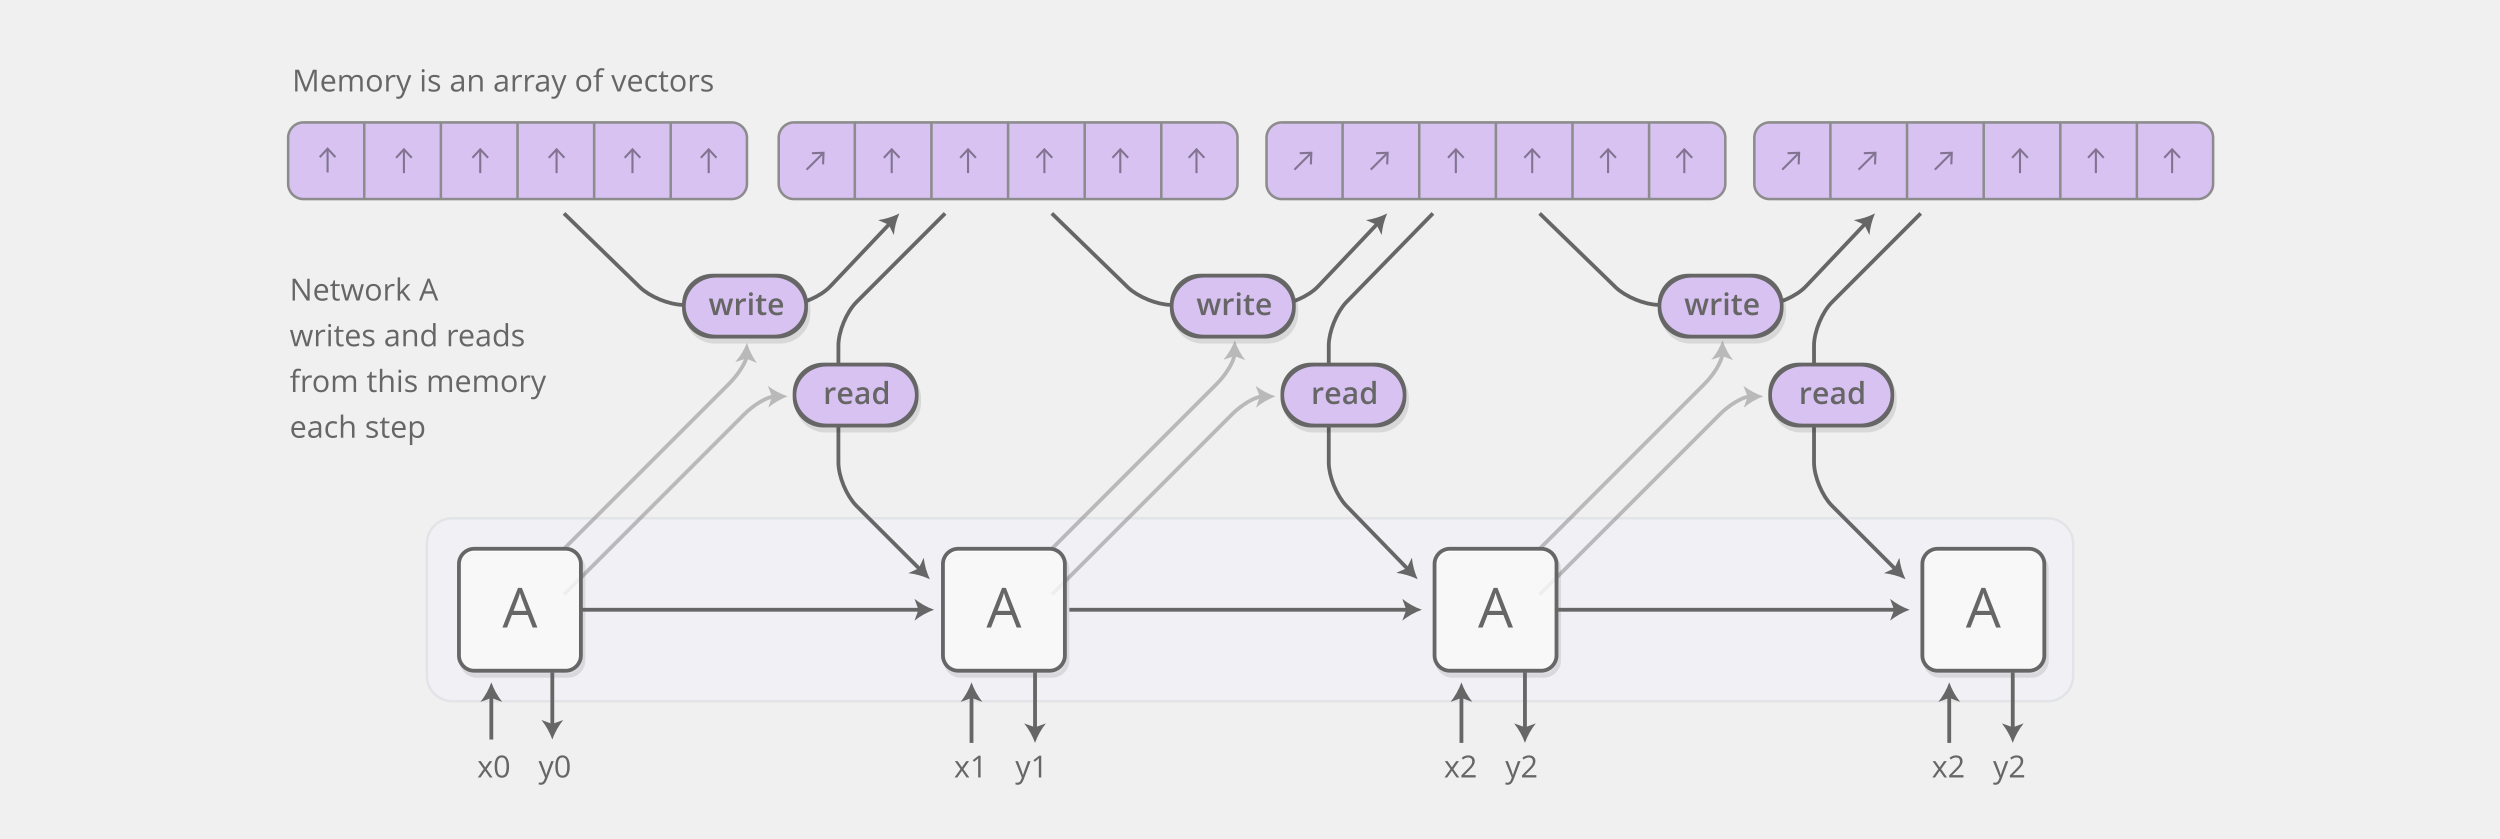
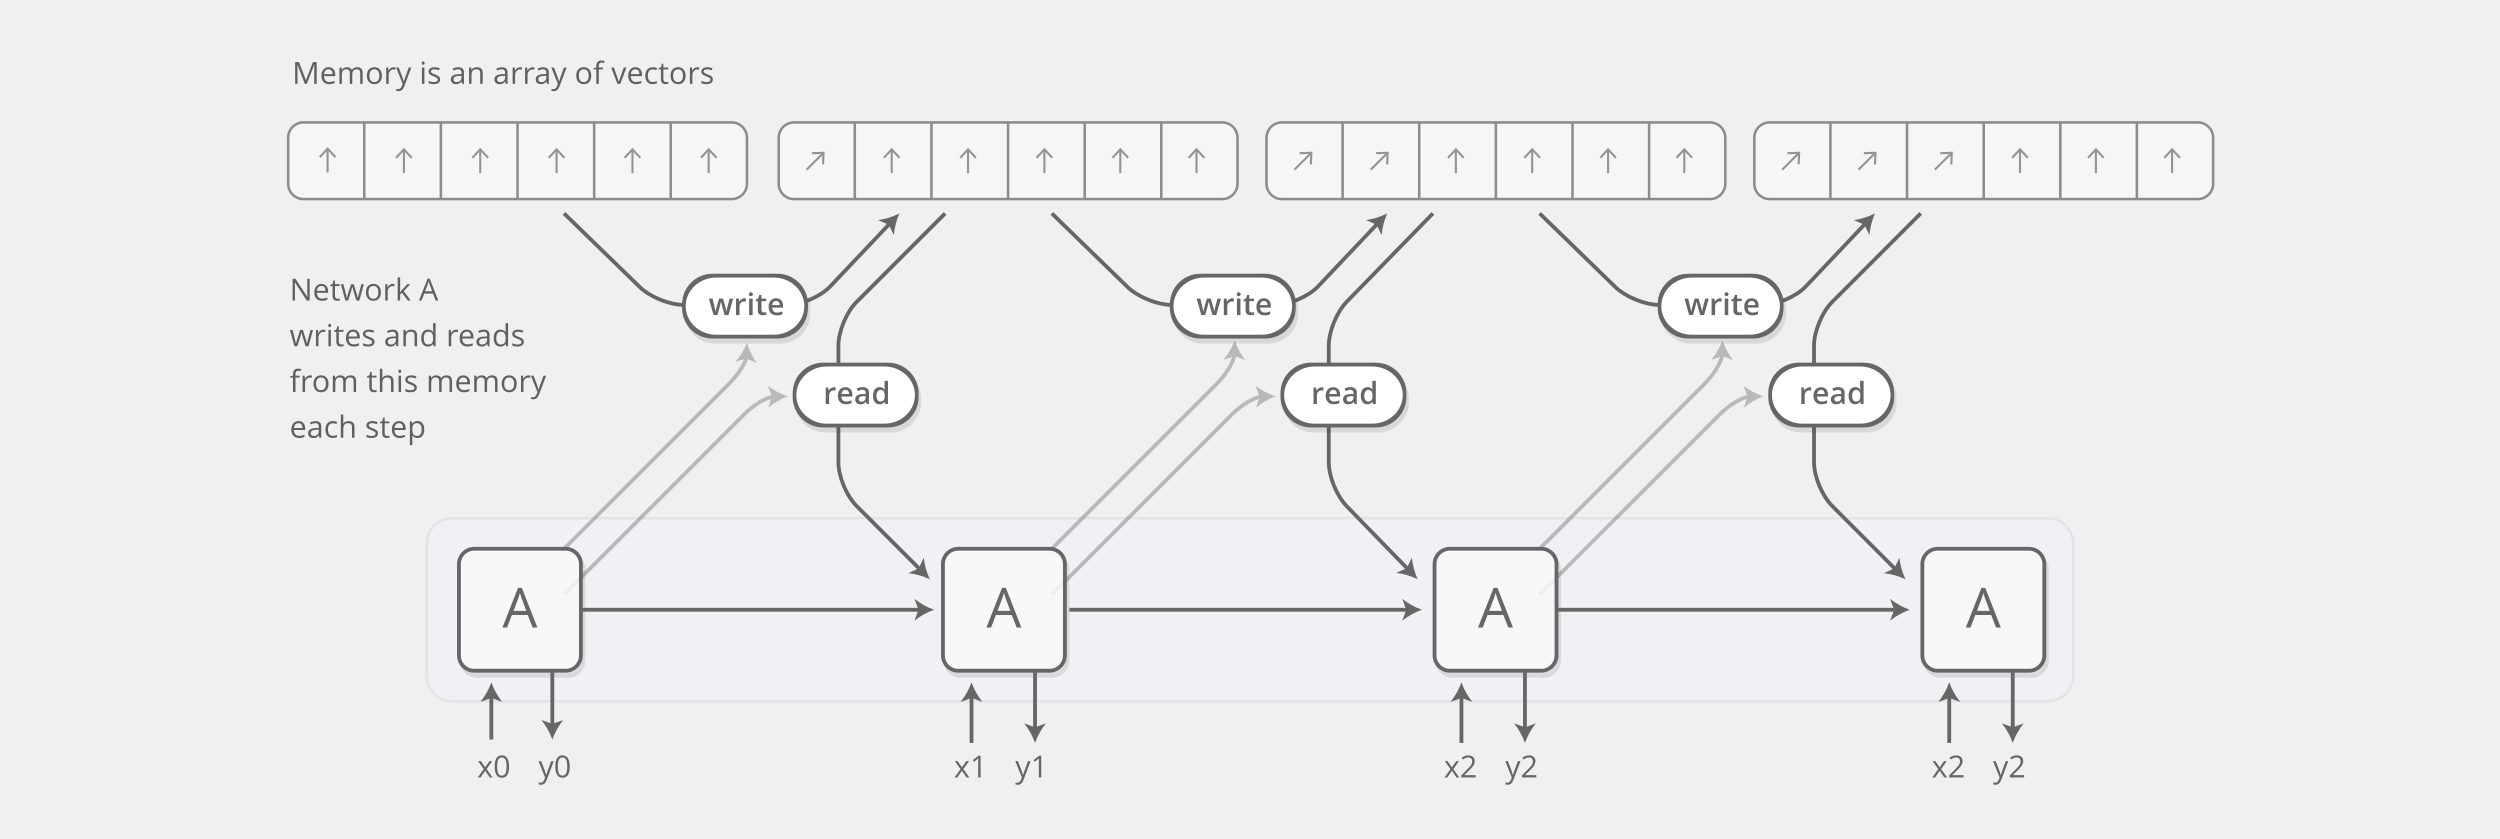
<svg xmlns="http://www.w3.org/2000/svg" xmlns:xlink="http://www.w3.org/1999/xlink" id="background" width="984" height="330" viewBox="0 0 984 330">
  <defs>
    <symbol id="array-small" data-name="array-small" viewBox="0 0 181.58 31.16">
-       <g>
-         <rect x="0.5" y="0.5" width="180.58" height="30.16" rx="6" ry="6" fill="#d8c2f2" stroke="#8c8c8c" stroke-miterlimit="10" />
-         <line x1="30.45" y1="30.66" x2="30.45" y2="0.5" fill="none" stroke="#8c8c8c" stroke-miterlimit="10" />
-         <line x1="60.61" y1="30.66" x2="60.61" y2="0.5" fill="none" stroke="#8c8c8c" stroke-miterlimit="10" />
-         <line x1="90.78" y1="30.66" x2="90.78" y2="0.5" fill="none" stroke="#8c8c8c" stroke-miterlimit="10" />
-         <line x1="120.94" y1="30.66" x2="120.94" y2="0.5" fill="none" stroke="#8c8c8c" stroke-miterlimit="10" />
-         <line x1="151.08" y1="30.66" x2="151.08" y2="0.5" fill="none" stroke="#8c8c8c" stroke-miterlimit="10" />
-       </g>
+       <rect x="0.5" y="0.5" width="180.58" height="30.16" rx="6" ry="6" fill="#fff" fill-opacity="0.4" stroke="#8c8c8c" stroke-miterlimit="10" />
+       <line x1="30.45" y1="30.66" x2="30.45" y2="0.5" fill="none" stroke="#8c8c8c" stroke-miterlimit="10" />
+       <line x1="60.61" y1="30.66" x2="60.61" y2="0.5" fill="none" stroke="#8c8c8c" stroke-miterlimit="10" />
+       <line x1="90.78" y1="30.66" x2="90.78" y2="0.5" fill="none" stroke="#8c8c8c" stroke-miterlimit="10" />
+       <line x1="120.94" y1="30.66" x2="120.94" y2="0.5" fill="none" stroke="#8c8c8c" stroke-miterlimit="10" />
+       <line x1="151.08" y1="30.66" x2="151.08" y2="0.5" fill="none" stroke="#8c8c8c" stroke-miterlimit="10" />
    </symbol>
    <symbol id="rnn-bg" data-name="rnn-bg" viewBox="0 0 49.5 49.5">
      <rect x="0.75" y="0.75" width="48" height="48" rx="6" ry="6" fill="#fff" fill-opacity="0.8" stroke="#666" stroke-width="1.5" />
    </symbol>
    <symbol id="rnn-a" data-name="rnn-a" viewBox="0 0 49.5 49.5">
      <use id="rnn-bg-3" data-name="rnn-bg" width="49.5" height="49.5" xlink:href="#rnn-bg" />
      <path d="M29.77,31.75l-1.93-4.94H21.6l-1.91,4.94H17.86L24,16.14h1.52l6.11,15.61H29.77Zm-2.5-6.57-1.81-4.82q-0.35-.91-0.72-2.24a20.34,20.34,0,0,1-.67,2.24l-1.83,4.82h5Z" fill="#666" />
    </symbol>
    <symbol id="op-read" data-name="op-read" viewBox="0 0 49.54 25.5">
      <g id="_Group_4" data-name="&lt;Group&gt;">
        <g>
-           <path d="M48.83,12.75a12,12,0,0,1-12,12H12.71a12,12,0,1,1,0-24H36.83a12,12,0,0,1,12,12h0Z" fill="#d8c2f2" />
+           <path d="M48.83,12.75a12,12,0,0,1-12,12H12.71a12,12,0,1,1,0-24H36.83a12,12,0,0,1,12,12h0Z" fill="#fff" />
          <path d="M49.54,13.5a12,12,0,0,1-12,12H12a12,12,0,0,1-12-12V12A12,12,0,0,1,12,0H37.54a12,12,0,0,1,12,12v1.5ZM1.43,12.75c0,6.19,5.4,11.25,12,11.25H36.12c6.6,0,12-5.06,12-11.25S42.72,1.5,36.12,1.5H13.43C6.83,1.5,1.43,6.56,1.43,12.75Z" fill="#666" />
        </g>
      </g>
      <g>
        <path d="M16.25,9.67a3.31,3.31,0,0,1,.69.06L16.8,11a2.6,2.6,0,0,0-.61-0.07,1.76,1.76,0,0,0-1.34.54,2,2,0,0,0-.51,1.4v3.39H13V9.79H14l0.18,1.14h0.07A2.57,2.57,0,0,1,15.13,10,2,2,0,0,1,16.25,9.67Z" fill="#666" />
        <path d="M21,16.38a3.13,3.13,0,0,1-2.36-.88,3.35,3.35,0,0,1-.85-2.43,3.67,3.67,0,0,1,.79-2.5,2.73,2.73,0,0,1,2.17-.91,2.67,2.67,0,0,1,2,.78,3,3,0,0,1,.74,2.14v0.74H19.16a2.13,2.13,0,0,0,.51,1.45,1.78,1.78,0,0,0,1.35.51,5,5,0,0,0,1.07-.11,5.61,5.61,0,0,0,1.06-.36v1.12a4.23,4.23,0,0,1-1,.34A6.25,6.25,0,0,1,21,16.38Zm-0.25-5.67a1.38,1.38,0,0,0-1.05.42,2,2,0,0,0-.47,1.21h2.94a1.79,1.79,0,0,0-.39-1.22A1.32,1.32,0,0,0,20.71,10.71Z" fill="#666" />
        <path d="M29.1,16.27l-0.28-.9h0a2.65,2.65,0,0,1-.94.81,3,3,0,0,1-1.22.21,2.06,2.06,0,0,1-1.49-.52,1.93,1.93,0,0,1-.54-1.46,1.71,1.71,0,0,1,.74-1.51,4.29,4.29,0,0,1,2.27-.56l1.12,0V12A1.31,1.31,0,0,0,28.43,11a1.18,1.18,0,0,0-.9-0.31,3.11,3.11,0,0,0-1,.15,7.21,7.21,0,0,0-.88.35l-0.45-1a4.79,4.79,0,0,1,1.15-.42,5.31,5.31,0,0,1,1.18-.14,2.8,2.8,0,0,1,1.87.54,2.11,2.11,0,0,1,.63,1.69v4.37h-1Zm-2.05-.94a1.71,1.71,0,0,0,1.2-.42,1.52,1.52,0,0,0,.45-1.17V13.17l-0.83,0a2.85,2.85,0,0,0-1.42.33,1,1,0,0,0-.44.89,0.87,0.87,0,0,0,.26.67A1.11,1.11,0,0,0,27.05,15.33Z" fill="#666" />
        <path d="M34.19,16.38a2.26,2.26,0,0,1-1.89-.88A4,4,0,0,1,31.62,13a4,4,0,0,1,.69-2.48,2.28,2.28,0,0,1,1.91-.89,2.23,2.23,0,0,1,1.95.94h0.07a8.25,8.25,0,0,1-.1-1.1V7.15h1.38v9.12H36.44l-0.24-.85H36.13A2.2,2.2,0,0,1,34.19,16.38Zm0.37-1.11a1.5,1.5,0,0,0,1.24-.48,2.51,2.51,0,0,0,.4-1.55V13a2.9,2.9,0,0,0-.4-1.74,1.48,1.48,0,0,0-1.25-.52,1.27,1.27,0,0,0-1.12.59A3,3,0,0,0,33,13.06a2.94,2.94,0,0,0,.38,1.64A1.29,1.29,0,0,0,34.56,15.27Z" fill="#666" />
      </g>
    </symbol>
    <symbol id="op-write" data-name="op-write" viewBox="0 0 49.54 25.5">
      <g id="_Group_6" data-name="&lt;Group&gt;">
        <g>
-           <path d="M48.83,12.75a12,12,0,0,1-12,12H12.71a12,12,0,1,1,0-24H36.83a12,12,0,0,1,12,12h0Z" fill="#d8c2f2" />
+           <path d="M48.83,12.75a12,12,0,0,1-12,12H12.71a12,12,0,1,1,0-24H36.83a12,12,0,0,1,12,12h0Z" fill="#fff" />
          <path d="M49.54,13.5a12,12,0,0,1-12,12H12a12,12,0,0,1-12-12V12A12,12,0,0,1,12,0H37.54a12,12,0,0,1,12,12v1.5ZM1.43,12.75c0,6.19,5.4,11.25,12,11.25H36.12c6.6,0,12-5.06,12-11.25S42.72,1.5,36.12,1.5H13.43C6.83,1.5,1.43,6.56,1.43,12.75Z" fill="#666" />
        </g>
      </g>
      <g>
        <path d="M16.74,16.25l-0.84-3q-0.15-.48-0.55-2.23H15.3q-0.34,1.58-.54,2.24l-0.86,3H12.37L10.56,9.77H12L12.79,13q0.28,1.18.4,2h0q0.06-.43.18-1t0.21-.83l1-3.41h1.51l1,3.41q0.09,0.29.22,0.88a6.76,6.76,0,0,1,.16.92h0a18,18,0,0,1,.41-2l0.84-3.19h1.38l-1.83,6.48H16.74Z" fill="#666" />
        <path d="M24.51,9.65a3.31,3.31,0,0,1,.69.06L25.06,11a2.6,2.6,0,0,0-.61-0.07,1.76,1.76,0,0,0-1.34.54,2,2,0,0,0-.51,1.4v3.39H21.23V9.77H22.3l0.18,1.14h0.07A2.57,2.57,0,0,1,23.4,10,2,2,0,0,1,24.51,9.65Z" fill="#666" />
        <path d="M26.32,8.05a0.76,0.76,0,0,1,.2-0.57,0.79,0.79,0,0,1,.58-0.2,0.77,0.77,0,0,1,.57.2,0.76,0.76,0,0,1,.2.57,0.75,0.75,0,0,1-.2.55,0.76,0.76,0,0,1-.57.2,0.78,0.78,0,0,1-.58-0.2A0.75,0.75,0,0,1,26.32,8.05Zm1.46,8.2H26.4V9.77h1.38v6.48Z" fill="#666" />
        <path d="M32.16,15.25a3.35,3.35,0,0,0,1-.16v1a2.78,2.78,0,0,1-.59.17,4.06,4.06,0,0,1-.75.07,1.78,1.78,0,0,1-2-2.06V10.81H29V10.2l0.95-.5,0.47-1.37h0.85V9.77H33.1v1H31.26v3.47a1,1,0,0,0,.25.74A0.91,0.91,0,0,0,32.16,15.25Z" fill="#666" />
        <path d="M37.29,16.37a3.13,3.13,0,0,1-2.36-.88,3.35,3.35,0,0,1-.85-2.43,3.67,3.67,0,0,1,.79-2.5A2.73,2.73,0,0,1,37,9.65a2.67,2.67,0,0,1,2,.78,3,3,0,0,1,.74,2.14v0.74H35.49A2.13,2.13,0,0,0,36,14.77a1.78,1.78,0,0,0,1.35.51,5,5,0,0,0,1.07-.11,5.61,5.61,0,0,0,1.06-.36v1.12a4.23,4.23,0,0,1-1,.34A6.25,6.25,0,0,1,37.29,16.37ZM37,10.7a1.38,1.38,0,0,0-1.05.42,2,2,0,0,0-.47,1.21h2.94a1.79,1.79,0,0,0-.39-1.22A1.32,1.32,0,0,0,37,10.7Z" fill="#666" />
      </g>
    </symbol>
    <symbol id="array-vector" data-name="array-vector" viewBox="0 0 36 36">
      <rect width="36" height="36" fill="#0080f7" opacity="0" />
      <g opacity="0.4">
        <g>
          <line x1="18" y1="24" x2="18" y2="13.08" fill="none" stroke="#000" stroke-miterlimit="10" />
          <polygon points="22.09 16.4 21.36 17.08 18 13.47 14.64 17.08 13.91 16.4 18 12 22.09 16.4" />
        </g>
      </g>
    </symbol>
  </defs>
  <g id="_Group_" data-name="&lt;Group&gt;">
    <rect x="168" y="204" width="648" height="72" rx="10" ry="10" fill="#f0f0f5" />
    <g opacity="0.1">
      <rect x="168" y="204" width="648" height="72" rx="10" ry="10" fill="none" stroke="#667780" />
    </g>
  </g>
  <use id="array-small-3" data-name="array-small" width="181.58" height="31.16" transform="translate(112.92 47.69)" xlink:href="#array-small" />
  <use width="181.58" height="31.16" transform="translate(306 47.69)" xlink:href="#array-small" />
  <use width="181.58" height="31.16" transform="translate(498 47.69)" xlink:href="#array-small" />
  <use width="181.58" height="31.16" transform="translate(690 47.69)" xlink:href="#array-small" />
  <g id="_Group_2" data-name="&lt;Group&gt;">
    <g opacity="0.1">
      <rect x="757.64" y="218" width="48" height="48" rx="6" ry="6" opacity="0.8" />
      <rect x="757.64" y="218" width="48" height="48" rx="6" ry="6" fill="none" stroke="#000" stroke-width="1.5" />
      <path d="M786.66,249l-1.93-4.94h-6.23L776.58,249h-1.83l6.14-15.61h1.52L788.53,249h-1.87Zm-2.5-6.57-1.81-4.82q-0.35-.91-0.72-2.24a20.34,20.34,0,0,1-.67,2.24l-1.83,4.82h5Z" />
    </g>
    <use width="49.5" height="49.5" transform="translate(755.89 215.25)" xlink:href="#rnn-a" />
  </g>
  <g>
    <path d="M222,84l29.83,29c3.94,3.84,11.67,7,17.17,7h40.89c5.5,0,13.1-3.27,16.88-7.26l23.5-24.8" fill="none" stroke="#666" stroke-miterlimit="10" stroke-width="1.5" />
    <path d="M354,84a27.2,27.2,0,0,0-2.18,8.53l-2-4.07-4.17-1.82A27.18,27.18,0,0,0,354,84Z" fill="#666" />
  </g>
  <g>
    <path d="M372,84l-34.93,34.93C333.18,122.82,330,130.5,330,136v46c0,5.5,3.18,13.18,7.07,17.07l25.09,25.09" fill="none" stroke="#666" stroke-miterlimit="10" stroke-width="1.5" />
    <path d="M366,228a27.2,27.2,0,0,0-8.47-2.41l4.12-1.93,1.93-4.12A27.18,27.18,0,0,0,366,228Z" fill="#666" />
  </g>
  <g id="_Group_3" data-name="&lt;Group&gt;">
    <g opacity="0.1">
      <path d="M361.83,157.5a12,12,0,0,1-12,12H325.71a12,12,0,0,1,0-24h24.12a12,12,0,0,1,12,12h0Z" />
      <path d="M362.55,158.25a12,12,0,0,1-12,12H325a12,12,0,0,1-12-12v-1.5a12,12,0,0,1,12-12h25.54a12,12,0,0,1,12,12v1.5Zm-48.12-.75c0,6.19,5.4,11.25,12,11.25h22.69c6.6,0,12-5.06,12-11.25s-5.4-11.25-12-11.25H326.43C319.83,146.25,314.43,151.31,314.43,157.5Z" />
      <path d="M329.25,154.42a3.31,3.31,0,0,1,.69.06l-0.13,1.28a2.6,2.6,0,0,0-.61-0.07,1.76,1.76,0,0,0-1.34.54,2,2,0,0,0-.51,1.4V161H326v-6.48H327l0.18,1.14h0.07a2.57,2.57,0,0,1,.84-0.92A2,2,0,0,1,329.25,154.42Z" />
      <path d="M334,161.13a3.13,3.13,0,0,1-2.36-.88,3.35,3.35,0,0,1-.85-2.43,3.67,3.67,0,0,1,.79-2.5,2.73,2.73,0,0,1,2.17-.91,2.67,2.67,0,0,1,2,.78,3,3,0,0,1,.74,2.14v0.74h-4.32a2.13,2.13,0,0,0,.51,1.45A1.78,1.78,0,0,0,334,160a5,5,0,0,0,1.07-.11,5.61,5.61,0,0,0,1.06-.36v1.12a4.23,4.23,0,0,1-1,.34A6.25,6.25,0,0,1,334,161.13Zm-0.25-5.67a1.38,1.38,0,0,0-1.05.42,2,2,0,0,0-.47,1.21h2.94a1.79,1.79,0,0,0-.39-1.22A1.32,1.32,0,0,0,333.71,155.46Z" />
      <path d="M342.1,161l-0.28-.9h0a2.65,2.65,0,0,1-.94.81,3,3,0,0,1-1.22.21,2.06,2.06,0,0,1-1.49-.52,1.93,1.93,0,0,1-.54-1.46,1.71,1.71,0,0,1,.74-1.51,4.29,4.29,0,0,1,2.27-.56l1.12,0v-0.35a1.31,1.31,0,0,0-.29-0.93,1.18,1.18,0,0,0-.9-0.31,3.11,3.11,0,0,0-1,.15,7.21,7.21,0,0,0-.88.35l-0.45-1a4.79,4.79,0,0,1,1.15-.42,5.31,5.31,0,0,1,1.18-.14,2.8,2.8,0,0,1,1.87.54,2.11,2.11,0,0,1,.63,1.69V161h-1Zm-2.05-.94a1.71,1.71,0,0,0,1.2-.42,1.52,1.52,0,0,0,.45-1.17v-0.56l-0.83,0a2.85,2.85,0,0,0-1.42.33,1,1,0,0,0-.44.89,0.87,0.87,0,0,0,.26.67A1.11,1.11,0,0,0,340.05,160.08Z" />
      <path d="M347.19,161.13a2.26,2.26,0,0,1-1.89-.88,4.82,4.82,0,0,1,0-4.95,2.28,2.28,0,0,1,1.91-.89,2.23,2.23,0,0,1,1.95.94h0.07a8.25,8.25,0,0,1-.1-1.1V151.9h1.38V161h-1.08l-0.24-.85h-0.06A2.2,2.2,0,0,1,347.19,161.13Zm0.37-1.11a1.5,1.5,0,0,0,1.24-.48,2.51,2.51,0,0,0,.4-1.55V157.8a2.9,2.9,0,0,0-.4-1.74,1.48,1.48,0,0,0-1.25-.52,1.27,1.27,0,0,0-1.12.59,3,3,0,0,0-.39,1.68,2.94,2.94,0,0,0,.38,1.64A1.29,1.29,0,0,0,347.56,160Z" />
    </g>
    <use width="49.54" height="25.5" transform="translate(312 142.75)" xlink:href="#op-read" />
  </g>
  <g id="_Group_5" data-name="&lt;Group&gt;">
    <g opacity="0.1">
      <path d="M318.29,122.5a12,12,0,0,1-12,12H282.17a12,12,0,0,1,0-24h24.12a12,12,0,0,1,12,12h0Z" />
      <path d="M319,123.25a12,12,0,0,1-12,12H281.46a12,12,0,0,1-12-12v-1.5a12,12,0,0,1,12-12H307a12,12,0,0,1,12,12v1.5Zm-48.12-.75c0,6.19,5.4,11.25,12,11.25h22.69c6.6,0,12-5.06,12-11.25s-5.4-11.25-12-11.25H282.88C276.28,111.25,270.88,116.31,270.88,122.5Z" />
      <path d="M286.2,126l-0.84-3q-0.15-.48-0.55-2.23h-0.05q-0.34,1.58-.54,2.24l-0.86,3h-1.52L280,119.52h1.41l0.83,3.19q0.28,1.18.4,2h0q0.06-.43.18-1t0.21-.83l1-3.41h1.51l1,3.41q0.09,0.29.22,0.88a6.76,6.76,0,0,1,.16.92h0a18,18,0,0,1,.41-2l0.84-3.19h1.38L287.74,126H286.2Z" />
      <path d="M294,119.4a3.31,3.31,0,0,1,.69.06l-0.13,1.28a2.6,2.6,0,0,0-.61-0.07,1.76,1.76,0,0,0-1.34.54,2,2,0,0,0-.51,1.4V126h-1.38v-6.48h1.08l0.18,1.14H292a2.57,2.57,0,0,1,.84-0.92A2,2,0,0,1,294,119.4Z" />
      <path d="M295.78,117.8a0.76,0.76,0,0,1,.2-0.57,0.79,0.79,0,0,1,.58-0.2,0.77,0.77,0,0,1,.57.2,0.76,0.76,0,0,1,.2.57,0.75,0.75,0,0,1-.2.55,0.76,0.76,0,0,1-.57.2,0.78,0.78,0,0,1-.58-0.2A0.75,0.75,0,0,1,295.78,117.8Zm1.46,8.2h-1.38v-6.48h1.38V126Z" />
      <path d="M301.62,125a3.35,3.35,0,0,0,1-.16v1a2.78,2.78,0,0,1-.59.17,4.06,4.06,0,0,1-.75.07,1.78,1.78,0,0,1-2-2.06v-3.49h-0.88V120l0.95-.5,0.47-1.37h0.85v1.44h1.85v1h-1.85V124a1,1,0,0,0,.25.74A0.91,0.91,0,0,0,301.62,125Z" />
      <path d="M306.75,126.12a3.13,3.13,0,0,1-2.36-.88,3.35,3.35,0,0,1-.85-2.43,3.67,3.67,0,0,1,.79-2.5,2.73,2.73,0,0,1,2.17-.91,2.67,2.67,0,0,1,2,.78,3,3,0,0,1,.74,2.14v0.74H305a2.13,2.13,0,0,0,.51,1.45,1.78,1.78,0,0,0,1.35.51,5,5,0,0,0,1.07-.11,5.61,5.61,0,0,0,1.06-.36v1.12a4.23,4.23,0,0,1-1,.34A6.25,6.25,0,0,1,306.75,126.12Zm-0.25-5.67a1.38,1.38,0,0,0-1.05.42,2,2,0,0,0-.47,1.21h2.94a1.79,1.79,0,0,0-.39-1.22A1.32,1.32,0,0,0,306.5,120.45Z" />
    </g>
    <use width="49.54" height="25.5" transform="translate(268.46 107.75)" xlink:href="#op-write" />
  </g>
  <g opacity="0.4">
    <g>
      <path d="M222,216l64.93-64.93c3.45-3.45,6.35-7.94,7-10.64" fill="none" stroke="#666" stroke-miterlimit="10" stroke-width="1.5" />
      <path d="M294,135a27.2,27.2,0,0,0,3.93,7.88l-4.21-1.74-4.34,1.36A27.17,27.17,0,0,0,294,135Z" fill="#666" />
    </g>
  </g>
  <g>
    <path d="M414,84l29.83,29c3.94,3.84,11.67,7,17.17,7h40.89c5.5,0,13.1-3.27,16.88-7.26l23.5-24.8" fill="none" stroke="#666" stroke-miterlimit="10" stroke-width="1.5" />
    <path d="M546,84a27.2,27.2,0,0,0-2.18,8.53l-2-4.07-4.17-1.82A27.18,27.18,0,0,0,546,84Z" fill="#666" />
  </g>
  <g>
    <path d="M564,84l-34,34.84c-3.84,3.94-7,11.66-7,17.16v46c0,5.5,3.14,13.23,7,17.17l24.24,24.94" fill="none" stroke="#666" stroke-miterlimit="10" stroke-width="1.5" />
    <path d="M558,228a27.2,27.2,0,0,0-8.43-2.53l4.15-1.87,2-4.09A27.17,27.17,0,0,0,558,228Z" fill="#666" />
  </g>
  <g id="_Group_7" data-name="&lt;Group&gt;">
    <g opacity="0.1">
      <path d="M553.83,157.5a12,12,0,0,1-12,12H517.71a12,12,0,0,1,0-24h24.12a12,12,0,0,1,12,12h0Z" />
      <path d="M554.55,158.25a12,12,0,0,1-12,12H517a12,12,0,0,1-12-12v-1.5a12,12,0,0,1,12-12h25.54a12,12,0,0,1,12,12v1.5Zm-48.12-.75c0,6.19,5.4,11.25,12,11.25h22.69c6.6,0,12-5.06,12-11.25s-5.4-11.25-12-11.25H518.43C511.83,146.25,506.43,151.31,506.43,157.5Z" />
      <path d="M521.25,154.42a3.31,3.31,0,0,1,.69.06l-0.13,1.28a2.6,2.6,0,0,0-.61-0.07,1.76,1.76,0,0,0-1.34.54,2,2,0,0,0-.51,1.4V161H518v-6.48H519l0.18,1.14h0.07a2.57,2.57,0,0,1,.84-0.92A2,2,0,0,1,521.25,154.42Z" />
      <path d="M526,161.13a3.13,3.13,0,0,1-2.36-.88,3.35,3.35,0,0,1-.85-2.43,3.67,3.67,0,0,1,.79-2.5,2.73,2.73,0,0,1,2.17-.91,2.67,2.67,0,0,1,2,.78,3,3,0,0,1,.74,2.14v0.74h-4.32a2.13,2.13,0,0,0,.51,1.45A1.78,1.78,0,0,0,526,160a5,5,0,0,0,1.07-.11,5.61,5.61,0,0,0,1.06-.36v1.12a4.23,4.23,0,0,1-1,.34A6.25,6.25,0,0,1,526,161.13Zm-0.25-5.67a1.38,1.38,0,0,0-1.05.42,2,2,0,0,0-.47,1.21h2.94a1.79,1.79,0,0,0-.39-1.22A1.32,1.32,0,0,0,525.71,155.46Z" />
      <path d="M534.1,161l-0.28-.9h0a2.65,2.65,0,0,1-.94.81,3,3,0,0,1-1.22.21,2.06,2.06,0,0,1-1.49-.52,1.93,1.93,0,0,1-.54-1.46,1.71,1.71,0,0,1,.74-1.51,4.29,4.29,0,0,1,2.27-.56l1.12,0v-0.35a1.31,1.31,0,0,0-.29-0.93,1.18,1.18,0,0,0-.9-0.31,3.11,3.11,0,0,0-1,.15,7.21,7.21,0,0,0-.88.35l-0.45-1a4.79,4.79,0,0,1,1.15-.42,5.31,5.31,0,0,1,1.18-.14,2.8,2.8,0,0,1,1.87.54,2.11,2.11,0,0,1,.63,1.69V161h-1Zm-2.05-.94a1.71,1.71,0,0,0,1.2-.42,1.52,1.52,0,0,0,.45-1.17v-0.56l-0.83,0a2.85,2.85,0,0,0-1.42.33,1,1,0,0,0-.44.89,0.87,0.87,0,0,0,.26.67A1.11,1.11,0,0,0,532.05,160.08Z" />
      <path d="M539.19,161.13a2.26,2.26,0,0,1-1.89-.88,4.82,4.82,0,0,1,0-4.95,2.28,2.28,0,0,1,1.91-.89,2.23,2.23,0,0,1,1.95.94h0.07a8.25,8.25,0,0,1-.1-1.1V151.9h1.38V161h-1.08l-0.24-.85h-0.06A2.2,2.2,0,0,1,539.19,161.13Zm0.37-1.11a1.5,1.5,0,0,0,1.24-.48,2.51,2.51,0,0,0,.4-1.55V157.8a2.9,2.9,0,0,0-.4-1.74,1.48,1.48,0,0,0-1.25-.52,1.27,1.27,0,0,0-1.12.59,3,3,0,0,0-.39,1.68,2.94,2.94,0,0,0,.38,1.64A1.29,1.29,0,0,0,539.56,160Z" />
    </g>
    <use width="49.54" height="25.5" transform="translate(504 142.75)" xlink:href="#op-read" />
  </g>
  <g id="_Group_9" data-name="&lt;Group&gt;">
    <g opacity="0.1">
      <path d="M510.29,122.5a12,12,0,0,1-12,12H474.17a12,12,0,0,1,0-24h24.12a12,12,0,0,1,12,12h0Z" />
      <path d="M511,123.25a12,12,0,0,1-12,12H473.46a12,12,0,0,1-12-12v-1.5a12,12,0,0,1,12-12H499a12,12,0,0,1,12,12v1.5Zm-48.12-.75c0,6.19,5.4,11.25,12,11.25h22.69c6.6,0,12-5.06,12-11.25s-5.4-11.25-12-11.25H474.88C468.28,111.25,462.88,116.31,462.88,122.5Z" />
      <path d="M478.2,126l-0.84-3q-0.15-.48-0.55-2.23h-0.05q-0.34,1.58-.54,2.24l-0.86,3h-1.52L472,119.52h1.41l0.83,3.19q0.28,1.18.4,2h0q0.06-.43.18-1t0.21-.83l1-3.41h1.51l1,3.41q0.09,0.29.22,0.88a6.76,6.76,0,0,1,.16.92h0a18,18,0,0,1,.41-2l0.84-3.19h1.38L479.74,126H478.2Z" />
      <path d="M486,119.4a3.31,3.31,0,0,1,.69.06l-0.13,1.28a2.6,2.6,0,0,0-.61-0.07,1.76,1.76,0,0,0-1.34.54,2,2,0,0,0-.51,1.4V126h-1.38v-6.48h1.08l0.18,1.14H484a2.57,2.57,0,0,1,.84-0.92A2,2,0,0,1,486,119.4Z" />
      <path d="M487.78,117.8a0.76,0.76,0,0,1,.2-0.57,0.79,0.79,0,0,1,.58-0.2,0.77,0.77,0,0,1,.57.2,0.76,0.76,0,0,1,.2.57,0.75,0.75,0,0,1-.2.55,0.76,0.76,0,0,1-.57.2,0.78,0.78,0,0,1-.58-0.2A0.75,0.75,0,0,1,487.78,117.8Zm1.46,8.2h-1.38v-6.48h1.38V126Z" />
      <path d="M493.62,125a3.35,3.35,0,0,0,1-.16v1a2.78,2.78,0,0,1-.59.17,4.06,4.06,0,0,1-.75.07,1.78,1.78,0,0,1-2-2.06v-3.49h-0.88V120l0.95-.5,0.47-1.37h0.85v1.44h1.85v1h-1.85V124a1,1,0,0,0,.25.74A0.91,0.91,0,0,0,493.62,125Z" />
      <path d="M498.75,126.12a3.13,3.13,0,0,1-2.36-.88,3.35,3.35,0,0,1-.85-2.43,3.67,3.67,0,0,1,.79-2.5,2.73,2.73,0,0,1,2.17-.91,2.67,2.67,0,0,1,2,.78,3,3,0,0,1,.74,2.14v0.74H497a2.13,2.13,0,0,0,.51,1.45,1.78,1.78,0,0,0,1.35.51,5,5,0,0,0,1.07-.11,5.61,5.61,0,0,0,1.06-.36v1.12a4.23,4.23,0,0,1-1,.34A6.25,6.25,0,0,1,498.75,126.12Zm-0.25-5.67a1.38,1.38,0,0,0-1.05.42,2,2,0,0,0-.47,1.21h2.94a1.79,1.79,0,0,0-.39-1.22A1.32,1.32,0,0,0,498.5,120.45Z" />
    </g>
    <use width="49.54" height="25.5" transform="translate(460.46 107.75)" xlink:href="#op-write" />
  </g>
  <g opacity="0.4">
    <g>
      <path d="M414,216l64.93-64.93c3.7-3.7,6.75-8.78,7-11.64" fill="none" stroke="#666" stroke-miterlimit="10" stroke-width="1.5" />
      <path d="M486,134a27.2,27.2,0,0,0,4.13,7.77l-4.25-1.63-4.31,1.46A27.18,27.18,0,0,0,486,134Z" fill="#666" />
    </g>
  </g>
  <g>
    <path d="M606,84l29.83,29c3.94,3.84,11.67,7,17.17,7h40.89c5.5,0,13.1-3.27,16.88-7.26l23.5-24.8" fill="none" stroke="#666" stroke-miterlimit="10" stroke-width="1.5" />
    <path d="M738,84a27.2,27.2,0,0,0-2.18,8.53l-2-4.07-4.17-1.82A27.18,27.18,0,0,0,738,84Z" fill="#666" />
  </g>
  <g>
    <path d="M756,84l-34.93,34.93C717.18,122.82,714,130.5,714,136v46c0,5.5,3.18,13.18,7.07,17.07l25.09,25.09" fill="none" stroke="#666" stroke-miterlimit="10" stroke-width="1.5" />
    <path d="M750,228a27.2,27.2,0,0,0-8.47-2.41l4.12-1.93,1.93-4.12A27.18,27.18,0,0,0,750,228Z" fill="#666" />
  </g>
  <g id="_Group_11" data-name="&lt;Group&gt;">
    <g opacity="0.1">
      <path d="M745.83,157.5a12,12,0,0,1-12,12H709.71a12,12,0,0,1,0-24h24.12a12,12,0,0,1,12,12h0Z" />
      <path d="M746.55,158.25a12,12,0,0,1-12,12H709a12,12,0,0,1-12-12v-1.5a12,12,0,0,1,12-12h25.54a12,12,0,0,1,12,12v1.5Zm-48.12-.75c0,6.19,5.4,11.25,12,11.25h22.69c6.6,0,12-5.06,12-11.25s-5.4-11.25-12-11.25H710.43C703.83,146.25,698.43,151.31,698.43,157.5Z" />
      <path d="M713.25,154.42a3.31,3.31,0,0,1,.69.06l-0.13,1.28a2.6,2.6,0,0,0-.61-0.07,1.76,1.76,0,0,0-1.34.54,2,2,0,0,0-.51,1.4V161H710v-6.48H711l0.18,1.14h0.07a2.57,2.57,0,0,1,.84-0.92A2,2,0,0,1,713.25,154.42Z" />
      <path d="M718,161.13a3.13,3.13,0,0,1-2.36-.88,3.35,3.35,0,0,1-.85-2.43,3.67,3.67,0,0,1,.79-2.5,2.73,2.73,0,0,1,2.17-.91,2.67,2.67,0,0,1,2,.78,3,3,0,0,1,.74,2.14v0.74h-4.32a2.13,2.13,0,0,0,.51,1.45A1.78,1.78,0,0,0,718,160a5,5,0,0,0,1.07-.11,5.61,5.61,0,0,0,1.06-.36v1.12a4.23,4.23,0,0,1-1,.34A6.25,6.25,0,0,1,718,161.13Zm-0.25-5.67a1.38,1.38,0,0,0-1.05.42,2,2,0,0,0-.47,1.21h2.94a1.79,1.79,0,0,0-.39-1.22A1.32,1.32,0,0,0,717.71,155.46Z" />
      <path d="M726.1,161l-0.28-.9h0a2.65,2.65,0,0,1-.94.81,3,3,0,0,1-1.22.21,2.06,2.06,0,0,1-1.49-.52,1.93,1.93,0,0,1-.54-1.46,1.71,1.71,0,0,1,.74-1.51,4.29,4.29,0,0,1,2.27-.56l1.12,0v-0.35a1.31,1.31,0,0,0-.29-0.93,1.18,1.18,0,0,0-.9-0.31,3.11,3.11,0,0,0-1,.15,7.21,7.21,0,0,0-.88.35l-0.45-1a4.79,4.79,0,0,1,1.15-.42,5.31,5.31,0,0,1,1.18-.14,2.8,2.8,0,0,1,1.87.54,2.11,2.11,0,0,1,.63,1.69V161h-1Zm-2.05-.94a1.71,1.71,0,0,0,1.2-.42,1.52,1.52,0,0,0,.45-1.17v-0.56l-0.83,0a2.85,2.85,0,0,0-1.42.33,1,1,0,0,0-.44.89,0.87,0.87,0,0,0,.26.67A1.11,1.11,0,0,0,724.05,160.08Z" />
      <path d="M731.19,161.13a2.26,2.26,0,0,1-1.89-.88,4.82,4.82,0,0,1,0-4.95,2.28,2.28,0,0,1,1.91-.89,2.23,2.23,0,0,1,1.95.94h0.07a8.25,8.25,0,0,1-.1-1.1V151.9h1.38V161h-1.08l-0.24-.85h-0.06A2.2,2.2,0,0,1,731.19,161.13Zm0.37-1.11a1.5,1.5,0,0,0,1.24-.48,2.51,2.51,0,0,0,.4-1.55V157.8a2.9,2.9,0,0,0-.4-1.74,1.48,1.48,0,0,0-1.25-.52,1.27,1.27,0,0,0-1.12.59,3,3,0,0,0-.39,1.68,2.94,2.94,0,0,0,.38,1.64A1.29,1.29,0,0,0,731.56,160Z" />
    </g>
    <use width="49.54" height="25.5" transform="translate(696 142.75)" xlink:href="#op-read" />
  </g>
  <g id="_Group_13" data-name="&lt;Group&gt;">
    <g opacity="0.1">
      <path d="M702.29,122.5a12,12,0,0,1-12,12H666.17a12,12,0,0,1,0-24h24.12a12,12,0,0,1,12,12h0Z" />
      <path d="M703,123.25a12,12,0,0,1-12,12H665.46a12,12,0,0,1-12-12v-1.5a12,12,0,0,1,12-12H691a12,12,0,0,1,12,12v1.5Zm-48.12-.75c0,6.19,5.4,11.25,12,11.25h22.69c6.6,0,12-5.06,12-11.25s-5.4-11.25-12-11.25H666.88C660.28,111.25,654.88,116.31,654.88,122.5Z" />
      <path d="M670.2,126l-0.84-3q-0.15-.48-0.55-2.23h-0.05q-0.34,1.58-.54,2.24l-0.86,3h-1.52L664,119.52h1.41l0.83,3.19q0.28,1.18.4,2h0q0.06-.43.18-1t0.21-.83l1-3.41h1.51l1,3.41q0.09,0.29.22,0.88a6.76,6.76,0,0,1,.16.92h0a18,18,0,0,1,.41-2l0.84-3.19h1.38L671.74,126H670.2Z" />
      <path d="M678,119.4a3.31,3.31,0,0,1,.69.06l-0.13,1.28a2.6,2.6,0,0,0-.61-0.07,1.76,1.76,0,0,0-1.34.54,2,2,0,0,0-.51,1.4V126h-1.38v-6.48h1.08l0.18,1.14H676a2.57,2.57,0,0,1,.84-0.92A2,2,0,0,1,678,119.4Z" />
      <path d="M679.78,117.8a0.76,0.76,0,0,1,.2-0.57,0.79,0.79,0,0,1,.58-0.2,0.77,0.77,0,0,1,.57.2,0.76,0.76,0,0,1,.2.57,0.75,0.75,0,0,1-.2.55,0.76,0.76,0,0,1-.57.2,0.78,0.78,0,0,1-.58-0.2A0.75,0.75,0,0,1,679.78,117.8Zm1.46,8.2h-1.38v-6.48h1.38V126Z" />
      <path d="M685.62,125a3.35,3.35,0,0,0,1-.16v1a2.78,2.78,0,0,1-.59.17,4.06,4.06,0,0,1-.75.07,1.78,1.78,0,0,1-2-2.06v-3.49h-0.88V120l0.95-.5,0.47-1.37h0.85v1.44h1.85v1h-1.85V124a1,1,0,0,0,.25.74A0.91,0.91,0,0,0,685.62,125Z" />
      <path d="M690.75,126.12a3.13,3.13,0,0,1-2.36-.88,3.35,3.35,0,0,1-.85-2.43,3.67,3.67,0,0,1,.79-2.5,2.73,2.73,0,0,1,2.17-.91,2.67,2.67,0,0,1,2,.78,3,3,0,0,1,.74,2.14v0.74H689a2.13,2.13,0,0,0,.51,1.45,1.78,1.78,0,0,0,1.35.51,5,5,0,0,0,1.07-.11,5.61,5.61,0,0,0,1.06-.36v1.12a4.23,4.23,0,0,1-1,.34A6.25,6.25,0,0,1,690.75,126.12Zm-0.25-5.67a1.38,1.38,0,0,0-1.05.42,2,2,0,0,0-.47,1.21h2.94a1.79,1.79,0,0,0-.39-1.22A1.32,1.32,0,0,0,690.5,120.45Z" />
    </g>
    <use width="49.54" height="25.5" transform="translate(652.46 107.75)" xlink:href="#op-write" />
  </g>
  <g opacity="0.4">
    <g>
      <path d="M606,216l64.93-64.93c3.7-3.7,6.75-8.78,7-11.64" fill="none" stroke="#666" stroke-miterlimit="10" stroke-width="1.5" />
      <path d="M678,134a27.2,27.2,0,0,0,4.13,7.77l-4.25-1.63-4.31,1.46A27.18,27.18,0,0,0,678,134Z" fill="#666" />
    </g>
  </g>
  <g opacity="0.4">
    <g>
      <path d="M222,234l70.93-70.93c3.7-3.7,8.78-6.75,11.64-7" fill="none" stroke="#666" stroke-miterlimit="10" stroke-width="1.5" />
      <path d="M310,156a27.2,27.2,0,0,0-7.61,4.43l1.46-4.31-1.63-4.25A27.18,27.18,0,0,0,310,156Z" fill="#666" />
    </g>
  </g>
  <g opacity="0.4">
    <g>
      <path d="M414,234l70.93-70.93c3.7-3.7,8.78-6.75,11.64-7" fill="none" stroke="#666" stroke-miterlimit="10" stroke-width="1.5" />
      <path d="M502,156a27.2,27.2,0,0,0-7.61,4.43l1.46-4.31-1.63-4.25A27.18,27.18,0,0,0,502,156Z" fill="#666" />
    </g>
  </g>
  <g opacity="0.4">
    <g>
      <path d="M606,234l70.93-70.93c3.7-3.7,8.78-6.75,11.64-7" fill="none" stroke="#666" stroke-miterlimit="10" stroke-width="1.5" />
      <path d="M694,156a27.2,27.2,0,0,0-7.61,4.43l1.46-4.31-1.63-4.25A27.18,27.18,0,0,0,694,156Z" fill="#666" />
    </g>
  </g>
  <g>
    <g opacity="0.1">
      <rect x="372.14" y="218" width="48" height="48" rx="6" ry="6" opacity="0.8" />
      <rect x="372.14" y="218" width="48" height="48" rx="6" ry="6" fill="none" stroke="#000" stroke-width="1.5" />
      <path d="M401.16,249l-1.93-4.94H393L391.08,249h-1.83l6.14-15.61h1.52L403,249h-1.87Zm-2.5-6.57-1.81-4.82q-0.35-.91-0.72-2.24a20.34,20.34,0,0,1-.67,2.24l-1.83,4.82h5Z" />
    </g>
    <use width="49.5" height="49.5" transform="translate(370.39 215.25)" xlink:href="#rnn-a" />
  </g>
  <g>
    <g opacity="0.1">
      <rect x="565.64" y="218" width="48" height="48" rx="6" ry="6" opacity="0.8" />
      <rect x="565.64" y="218" width="48" height="48" rx="6" ry="6" fill="none" stroke="#000" stroke-width="1.5" />
      <path d="M594.66,249l-1.93-4.94h-6.23L584.58,249h-1.83l6.14-15.61h1.52L596.53,249h-1.87Zm-2.5-6.57-1.81-4.82q-0.35-.91-0.72-2.24a20.34,20.34,0,0,1-.67,2.24l-1.83,4.82h5Z" />
    </g>
    <use width="49.5" height="49.5" transform="translate(563.89 215.25)" xlink:href="#rnn-a" />
  </g>
  <g>
    <g opacity="0.1">
      <rect x="181.64" y="218" width="48" height="48" rx="6" ry="6" opacity="0.8" />
      <rect x="181.64" y="218" width="48" height="48" rx="6" ry="6" fill="none" stroke="#000" stroke-width="1.5" />
      <path d="M210.66,249l-1.93-4.94h-6.23L200.58,249h-1.83l6.14-15.61h1.52L212.53,249h-1.87Zm-2.5-6.57-1.81-4.82q-0.35-.91-0.72-2.24a20.34,20.34,0,0,1-.67,2.24l-1.83,4.82h5Z" />
    </g>
    <use width="49.5" height="49.5" transform="translate(179.89 215.25)" xlink:href="#rnn-a" />
  </g>
-   <text transform="translate(115 36)" font-size="12" fill="#666" font-family="Open Sans">Memory is an array of vectors</text>
-   <text transform="translate(114 118.28)" font-size="12" fill="#666" font-family="Open Sans">Network A <tspan x="0" y="18">writes and reads </tspan>
-     <tspan x="0" y="36">from this memory </tspan>
-     <tspan x="0" y="54">each step</tspan>
-   </text>
+   <g opacity="0.6">
+     <text transform="translate(115 33)" font-size="12" font-family="Open Sans">Memory is an array of vectors</text>
+   </g>
+   <g opacity="0.6">
+     <text transform="translate(114 118.28)" font-size="12" font-family="Open Sans">Network A <tspan x="0" y="18">writes and reads </tspan>
+       <tspan x="0" y="36">from this memory </tspan>
+       <tspan x="0" y="54">each step</tspan>
+     </text>
+   </g>
  <g>
    <line x1="228.89" y1="240" x2="362.21" y2="240" fill="none" stroke="#666" stroke-miterlimit="10" stroke-width="1.5" />
    <path d="M367.64,240a27.2,27.2,0,0,0-7.69,4.28L361.5,240l-1.55-4.28A27.18,27.18,0,0,0,367.64,240Z" fill="#666" />
  </g>
  <g>
    <line x1="420.89" y1="240" x2="554.21" y2="240" fill="none" stroke="#666" stroke-miterlimit="10" stroke-width="1.5" />
    <path d="M559.64,240a27.2,27.2,0,0,0-7.69,4.28L553.5,240l-1.55-4.28A27.18,27.18,0,0,0,559.64,240Z" fill="#666" />
  </g>
  <g>
    <line x1="612.89" y1="240" x2="746.21" y2="240" fill="none" stroke="#666" stroke-miterlimit="10" stroke-width="1.5" />
    <path d="M751.64,240a27.2,27.2,0,0,0-7.69,4.28L745.5,240l-1.55-4.28A27.18,27.18,0,0,0,751.64,240Z" fill="#666" />
  </g>
  <text transform="translate(187.82 306)" font-size="12" fill="#666" font-family="Open Sans">x0</text>
  <text transform="translate(211.94 306)" font-size="12" fill="#666" font-family="Open Sans">y0</text>
  <g>
    <line x1="193.39" y1="291.08" x2="193.39" y2="274.01" fill="none" stroke="#666" stroke-miterlimit="10" stroke-width="1.5" />
    <path d="M193.39,268.58a27.2,27.2,0,0,0,4.28,7.69l-4.28-1.55-4.28,1.55A27.18,27.18,0,0,0,193.39,268.58Z" fill="#666" />
  </g>
  <g>
    <line x1="217.39" y1="264.58" x2="217.39" y2="285.65" fill="none" stroke="#666" stroke-miterlimit="10" stroke-width="1.5" />
    <path d="M217.39,291.08a27.2,27.2,0,0,0-4.28-7.69l4.28,1.55,4.28-1.55A27.18,27.18,0,0,0,217.39,291.08Z" fill="#666" />
  </g>
  <g>
    <line x1="382.39" y1="292.41" x2="382.39" y2="274.01" fill="none" stroke="#666" stroke-miterlimit="10" stroke-width="1.5" />
    <path d="M382.39,268.58a27.2,27.2,0,0,0,4.28,7.69l-4.28-1.55-4.28,1.55A27.18,27.18,0,0,0,382.39,268.58Z" fill="#666" />
  </g>
  <g>
    <line x1="407.39" y1="264.58" x2="407.39" y2="286.98" fill="none" stroke="#666" stroke-miterlimit="10" stroke-width="1.5" />
    <path d="M407.39,292.41a27.2,27.2,0,0,0-4.28-7.69l4.28,1.55,4.28-1.55A27.18,27.18,0,0,0,407.39,292.41Z" fill="#666" />
  </g>
  <g>
    <line x1="575.22" y1="292.41" x2="575.22" y2="274.01" fill="none" stroke="#666" stroke-miterlimit="10" stroke-width="1.5" />
    <path d="M575.22,268.58a27.2,27.2,0,0,0,4.28,7.69l-4.28-1.55-4.28,1.55A27.18,27.18,0,0,0,575.22,268.58Z" fill="#666" />
  </g>
  <g>
    <line x1="600.22" y1="264.58" x2="600.22" y2="286.98" fill="none" stroke="#666" stroke-miterlimit="10" stroke-width="1.5" />
    <path d="M600.22,292.41a27.2,27.2,0,0,0-4.28-7.69l4.28,1.55,4.28-1.55A27.18,27.18,0,0,0,600.22,292.41Z" fill="#666" />
  </g>
  <text transform="translate(375.48 306)" font-size="12" fill="#666" font-family="Open Sans">x1</text>
  <text transform="translate(399.6 306)" font-size="12" fill="#666" font-family="Open Sans">y1</text>
  <text transform="translate(568.32 306)" font-size="12" fill="#666" font-family="Open Sans">x2</text>
  <text transform="translate(592.44 306)" font-size="12" fill="#666" font-family="Open Sans">y2</text>
  <g>
    <line x1="767.22" y1="292.41" x2="767.22" y2="274.01" fill="none" stroke="#666" stroke-miterlimit="10" stroke-width="1.5" />
    <path d="M767.22,268.58a27.2,27.2,0,0,0,4.28,7.69l-4.28-1.55-4.28,1.55A27.18,27.18,0,0,0,767.22,268.58Z" fill="#666" />
  </g>
  <g>
    <line x1="792.22" y1="264.58" x2="792.22" y2="286.98" fill="none" stroke="#666" stroke-miterlimit="10" stroke-width="1.5" />
    <path d="M792.22,292.41a27.2,27.2,0,0,0-4.28-7.69l4.28,1.55,4.28-1.55A27.18,27.18,0,0,0,792.22,292.41Z" fill="#666" />
  </g>
  <text transform="translate(760.32 306)" font-size="12" fill="#666" font-family="Open Sans">x2</text>
  <text transform="translate(784.44 306)" font-size="12" fill="#666" font-family="Open Sans">y2</text>
  <use width="36" height="36" transform="translate(114 47.96) scale(0.83)" xlink:href="#array-vector" />
  <use id="array-vector-5" data-name="array-vector" width="36" height="36" transform="translate(144.04 48.22) scale(0.83)" xlink:href="#array-vector" />
  <use width="36" height="36" transform="translate(174.08 48.22) scale(0.83)" xlink:href="#array-vector" />
-   <use width="36" height="36" transform="translate(204.13 48.22) scale(0.83)" xlink:href="#array-vector" />
+   <use id="array-vector-10" data-name="array-vector" width="36" height="36" transform="translate(204.13 48.22) scale(0.83)" xlink:href="#array-vector" />
  <use width="36" height="36" transform="matrix(0.59, 0.59, -0.59, 0.59, 321.02, 42)" xlink:href="#array-vector" />
  <use width="36" height="36" transform="translate(336.04 48.22) scale(0.83)" xlink:href="#array-vector" />
  <use width="36" height="36" transform="translate(366.08 48.22) scale(0.83)" xlink:href="#array-vector" />
  <use width="36" height="36" transform="translate(396.13 48.22) scale(0.83)" xlink:href="#array-vector" />
  <use width="36" height="36" transform="matrix(0.59, 0.59, -0.59, 0.59, 513.02, 42)" xlink:href="#array-vector" />
  <use width="36" height="36" transform="matrix(0.59, 0.59, -0.59, 0.59, 543.06, 42)" xlink:href="#array-vector" />
  <use width="36" height="36" transform="translate(558.08 48.22) scale(0.83)" xlink:href="#array-vector" />
  <use width="36" height="36" transform="translate(588.13 48.22) scale(0.83)" xlink:href="#array-vector" />
  <use width="36" height="36" transform="matrix(0.59, 0.59, -0.59, 0.59, 705.02, 42)" xlink:href="#array-vector" />
  <use width="36" height="36" transform="matrix(0.59, 0.59, -0.59, 0.59, 735.06, 42)" xlink:href="#array-vector" />
  <use width="36" height="36" transform="matrix(0.59, 0.59, -0.59, 0.59, 765.1, 42)" xlink:href="#array-vector" />
  <use width="36" height="36" transform="translate(780.13 48.22) scale(0.83)" xlink:href="#array-vector" />
  <use width="36" height="36" transform="translate(234 48.22) scale(0.83)" xlink:href="#array-vector" />
  <use width="36" height="36" transform="translate(426 48.22) scale(0.83)" xlink:href="#array-vector" />
  <use width="36" height="36" transform="translate(456 48.22) scale(0.83)" xlink:href="#array-vector" />
-   <use id="array-vector-42" data-name="array-vector" width="36" height="36" transform="translate(264 48.22) scale(0.83)" xlink:href="#array-vector" />
+   <use id="array-vector-43" data-name="array-vector" width="36" height="36" transform="translate(264 48.22) scale(0.83)" xlink:href="#array-vector" />
  <use width="36" height="36" transform="translate(618 48.22) scale(0.83)" xlink:href="#array-vector" />
  <use width="36" height="36" transform="translate(648 48.22) scale(0.83)" xlink:href="#array-vector" />
  <use width="36" height="36" transform="translate(810 48.22) scale(0.83)" xlink:href="#array-vector" />
  <use width="36" height="36" transform="translate(840 48.22) scale(0.83)" xlink:href="#array-vector" />
</svg>
